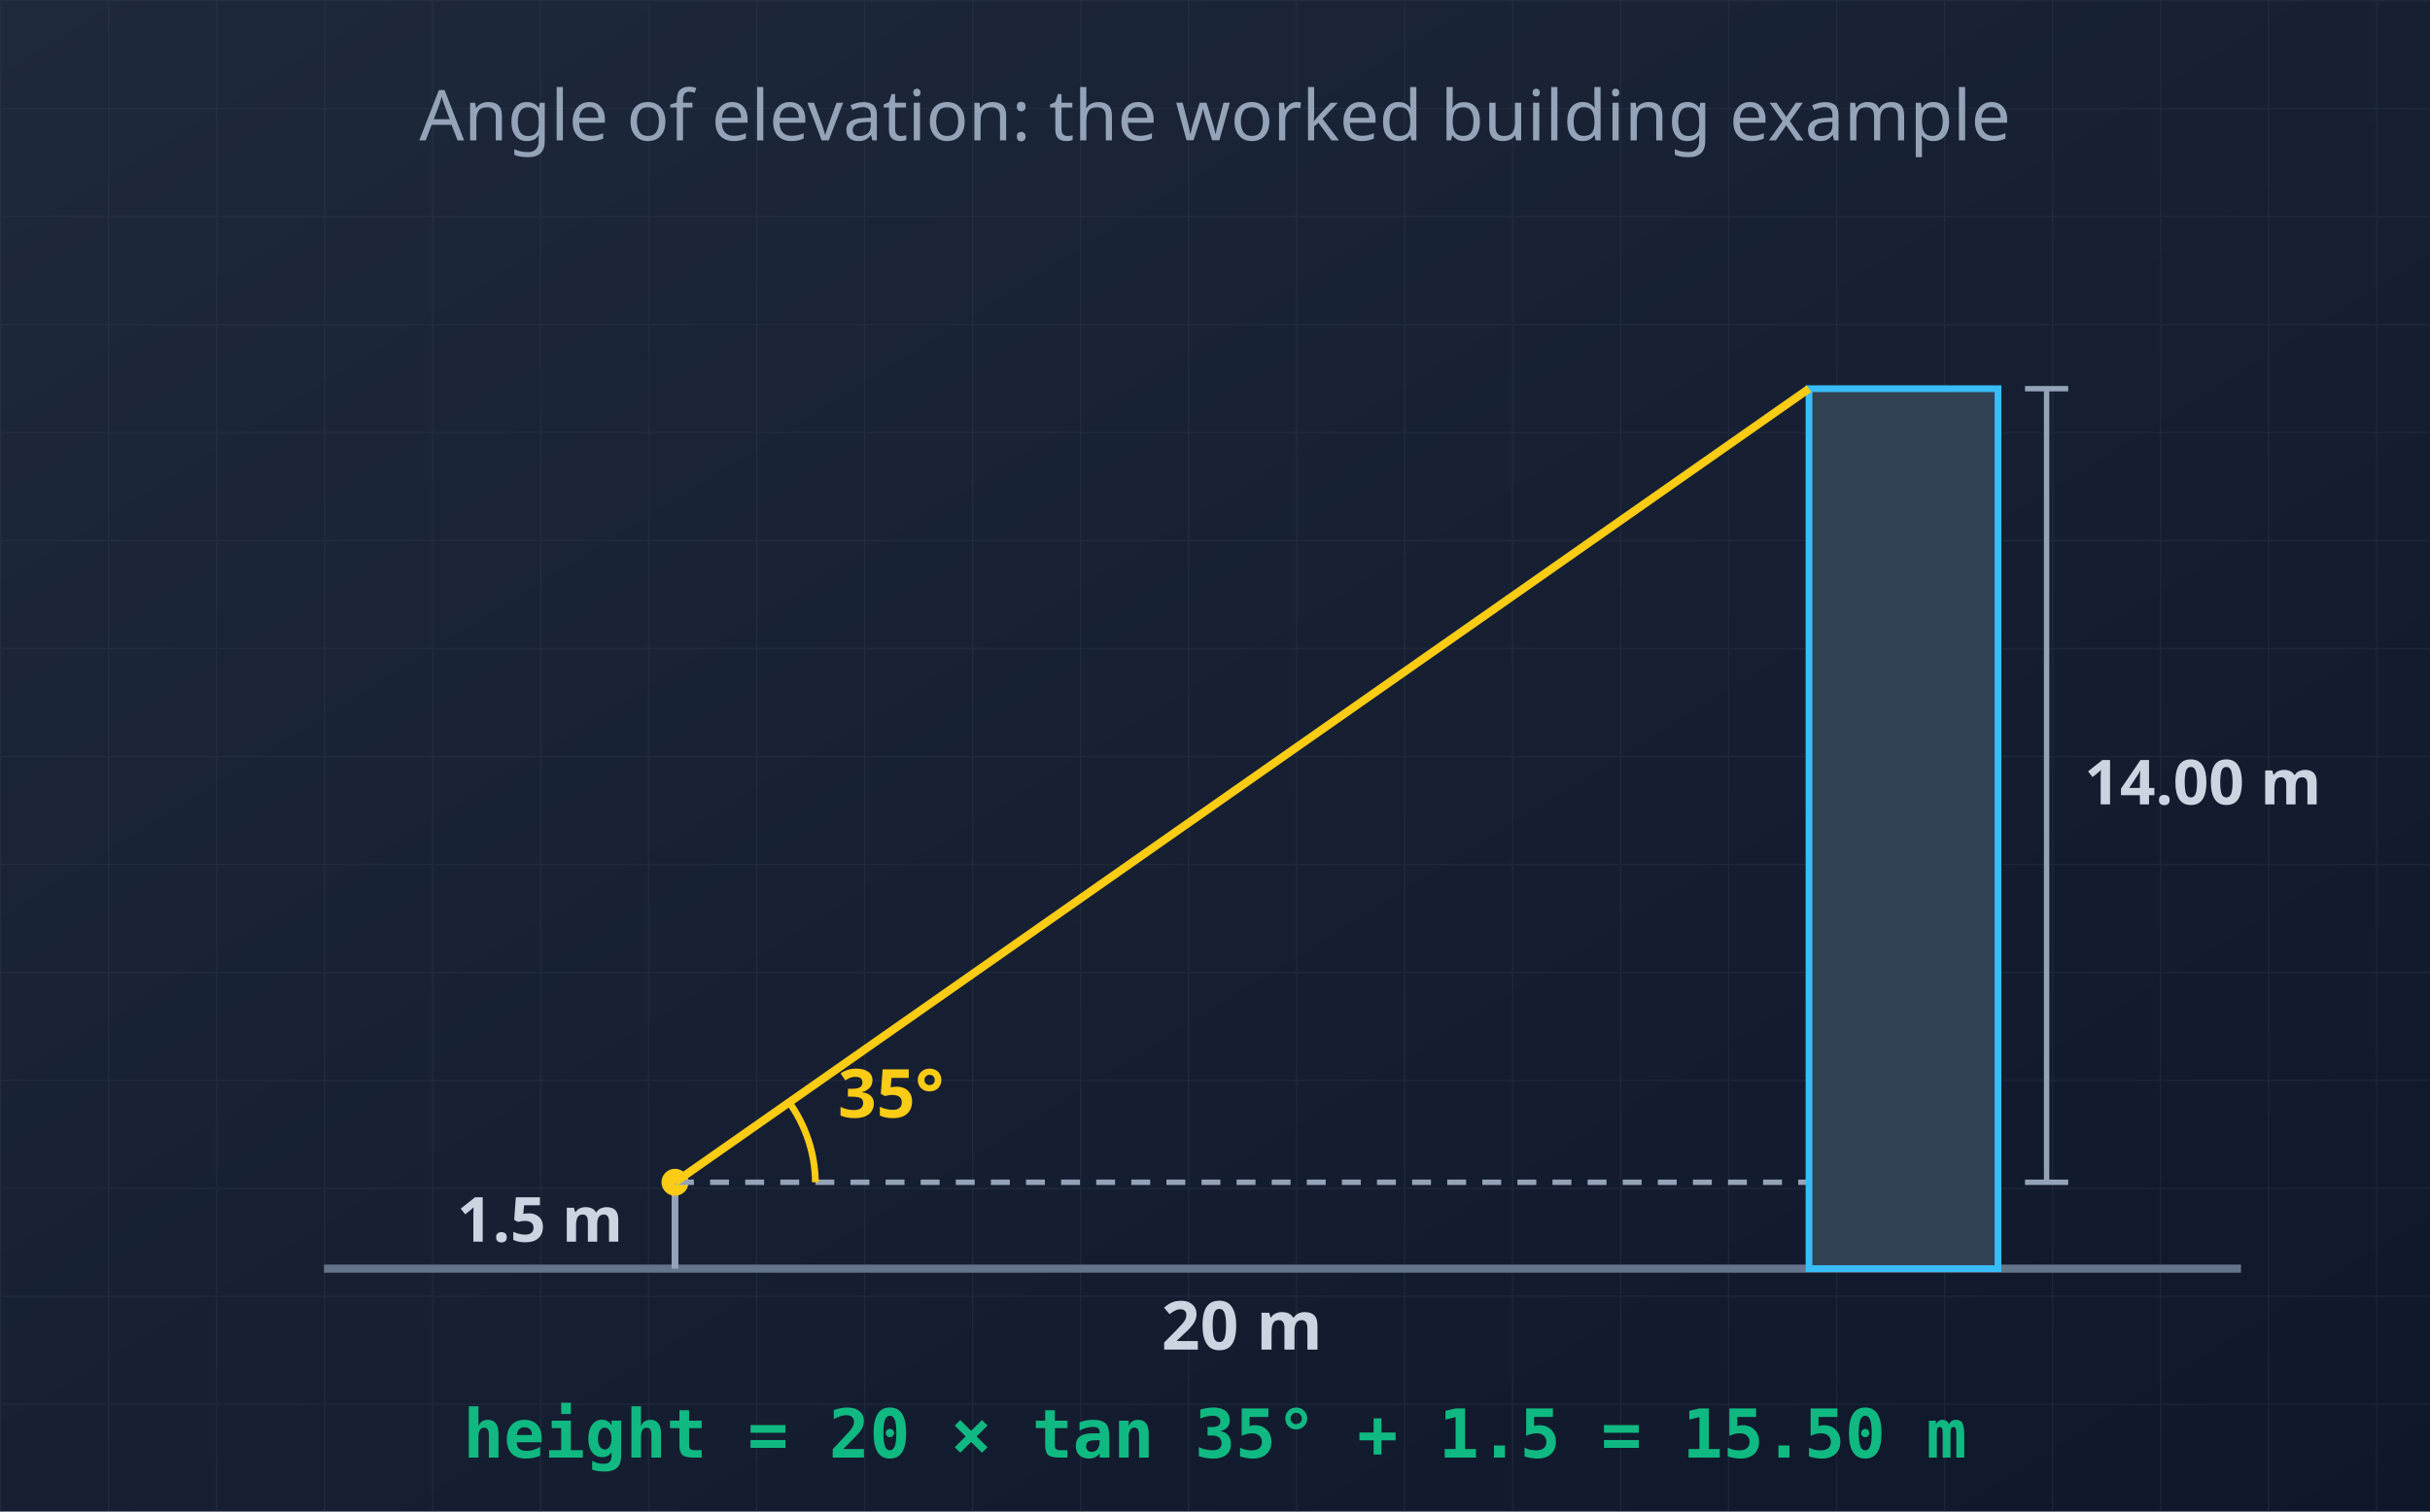
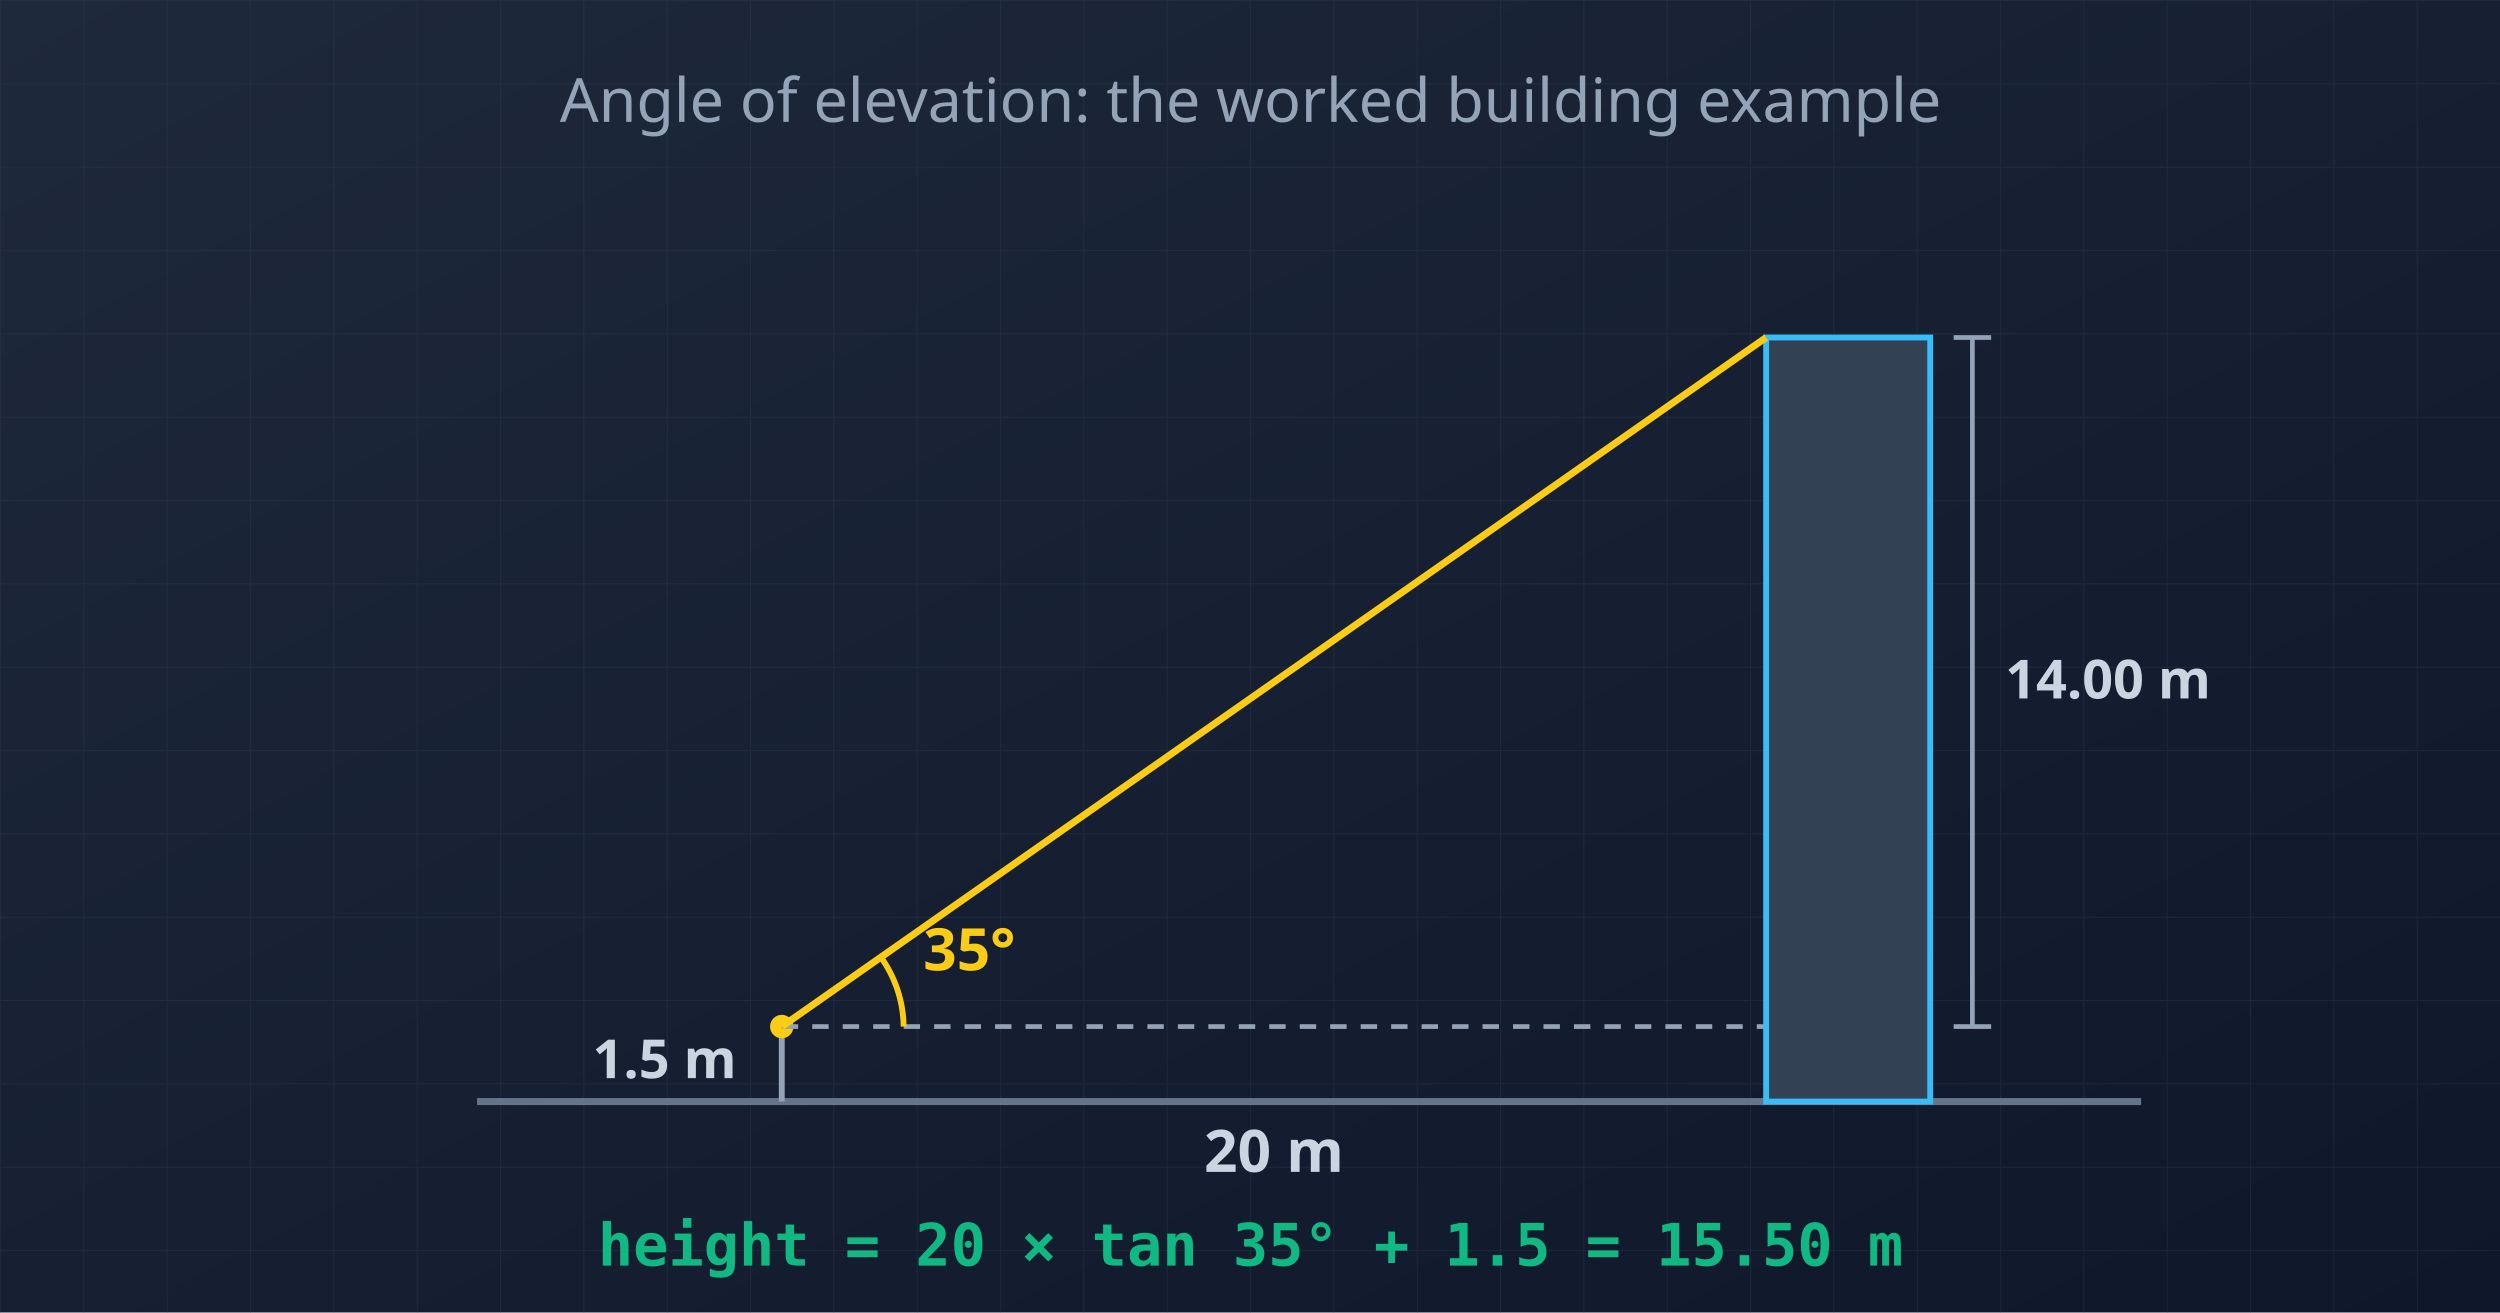
- <svg xmlns="http://www.w3.org/2000/svg" width="900" height="560">
+ <svg xmlns="http://www.w3.org/2000/svg" width="1200" height="630">
  <defs>
    <linearGradient id="bg3" x1="0%" y1="0%" x2="100%" y2="100%">
      <stop offset="0%" stop-color="#1e293b" />
      <stop offset="100%" stop-color="#0f172a" />
    </linearGradient>
    <pattern id="grid3" width="40" height="40" patternUnits="userSpaceOnUse">
      <path d="M 40 0 L 0 0 0 40" fill="none" stroke="#334155" stroke-width="1" opacity="0.3" />
    </pattern>
  </defs>
-   <rect width="900" height="560" fill="url(#bg3)" />
-   <rect width="900" height="560" fill="url(#grid3)" />
-   <text x="450" y="52" font-family="system-ui, sans-serif" font-size="26" font-weight="500" fill="#94a3b8" text-anchor="middle">Angle of elevation: the worked building example</text>
-   <line x1="120" y1="470" x2="830" y2="470" stroke="#64748b" stroke-width="3" />
-   <line x1="250" y1="470" x2="250" y2="438" stroke="#94a3b8" stroke-width="2.5" />
-   <text x="200" y="460" font-family="system-ui, sans-serif" font-size="23" font-weight="600" fill="#cbd5e1" text-anchor="middle">1.5 m</text>
-   <circle cx="250" cy="438" r="5" fill="#facc15" />
-   <line x1="250" y1="438" x2="670" y2="438" stroke="#94a3b8" stroke-width="2" stroke-dasharray="7 6" />
-   <rect x="670" y="144" width="70" height="326" fill="#334155" stroke="#38bdf8" stroke-width="2.5" />
-   <line x1="250" y1="438" x2="670" y2="144" stroke="#facc15" stroke-width="3" />
-   <line x1="758" y1="144" x2="758" y2="438" stroke="#94a3b8" stroke-width="2" />
-   <line x1="750" y1="144" x2="766" y2="144" stroke="#94a3b8" stroke-width="2" />
-   <line x1="750" y1="438" x2="766" y2="438" stroke="#94a3b8" stroke-width="2" />
-   <text x="772" y="298" font-family="system-ui, sans-serif" font-size="23" font-weight="600" fill="#cbd5e1">14.00 m</text>
-   <path d="M 302 438 A 52 52 0 0 0 292 408" fill="none" stroke="#facc15" stroke-width="2.5" />
-   <text x="330" y="414" font-family="system-ui, sans-serif" font-size="25" font-weight="600" fill="#facc15" text-anchor="middle">35°</text>
-   <text x="460" y="500" font-family="system-ui, sans-serif" font-size="25" font-weight="600" fill="#cbd5e1" text-anchor="middle">20 m</text>
-   <text x="450" y="540" font-family="monospace" font-size="25" font-weight="bold" fill="#10b981" text-anchor="middle">height = 20 × tan 35° + 1.5 = 15.50 m</text>
+   <rect width="1200" height="630" fill="url(#bg3)" />
+   <rect width="1200" height="630" fill="url(#grid3)" />
+   <g transform="translate(94,0) scale(1.125)">
+     <text x="450" y="52" font-family="system-ui, sans-serif" font-size="26" font-weight="500" fill="#94a3b8" text-anchor="middle">Angle of elevation: the worked building example</text>
+     <line x1="120" y1="470" x2="830" y2="470" stroke="#64748b" stroke-width="3" />
+     <line x1="250" y1="470" x2="250" y2="438" stroke="#94a3b8" stroke-width="2.5" />
+     <text x="200" y="460" font-family="system-ui, sans-serif" font-size="23" font-weight="600" fill="#cbd5e1" text-anchor="middle">1.5 m</text>
+     <circle cx="250" cy="438" r="5" fill="#facc15" />
+     <line x1="250" y1="438" x2="670" y2="438" stroke="#94a3b8" stroke-width="2" stroke-dasharray="7 6" />
+     <rect x="670" y="144" width="70" height="326" fill="#334155" stroke="#38bdf8" stroke-width="2.5" />
+     <line x1="250" y1="438" x2="670" y2="144" stroke="#facc15" stroke-width="3" />
+     <line x1="758" y1="144" x2="758" y2="438" stroke="#94a3b8" stroke-width="2" />
+     <line x1="750" y1="144" x2="766" y2="144" stroke="#94a3b8" stroke-width="2" />
+     <line x1="750" y1="438" x2="766" y2="438" stroke="#94a3b8" stroke-width="2" />
+     <text x="772" y="298" font-family="system-ui, sans-serif" font-size="23" font-weight="600" fill="#cbd5e1">14.00 m</text>
+     <path d="M 302 438 A 52 52 0 0 0 292 408" fill="none" stroke="#facc15" stroke-width="2.5" />
+     <text x="330" y="414" font-family="system-ui, sans-serif" font-size="25" font-weight="600" fill="#facc15" text-anchor="middle">35°</text>
+     <text x="460" y="500" font-family="system-ui, sans-serif" font-size="25" font-weight="600" fill="#cbd5e1" text-anchor="middle">20 m</text>
+     <text x="450" y="540" font-family="monospace" font-size="25" font-weight="bold" fill="#10b981" text-anchor="middle">height = 20 × tan 35° + 1.5 = 15.50 m</text>
+   </g>
</svg>
